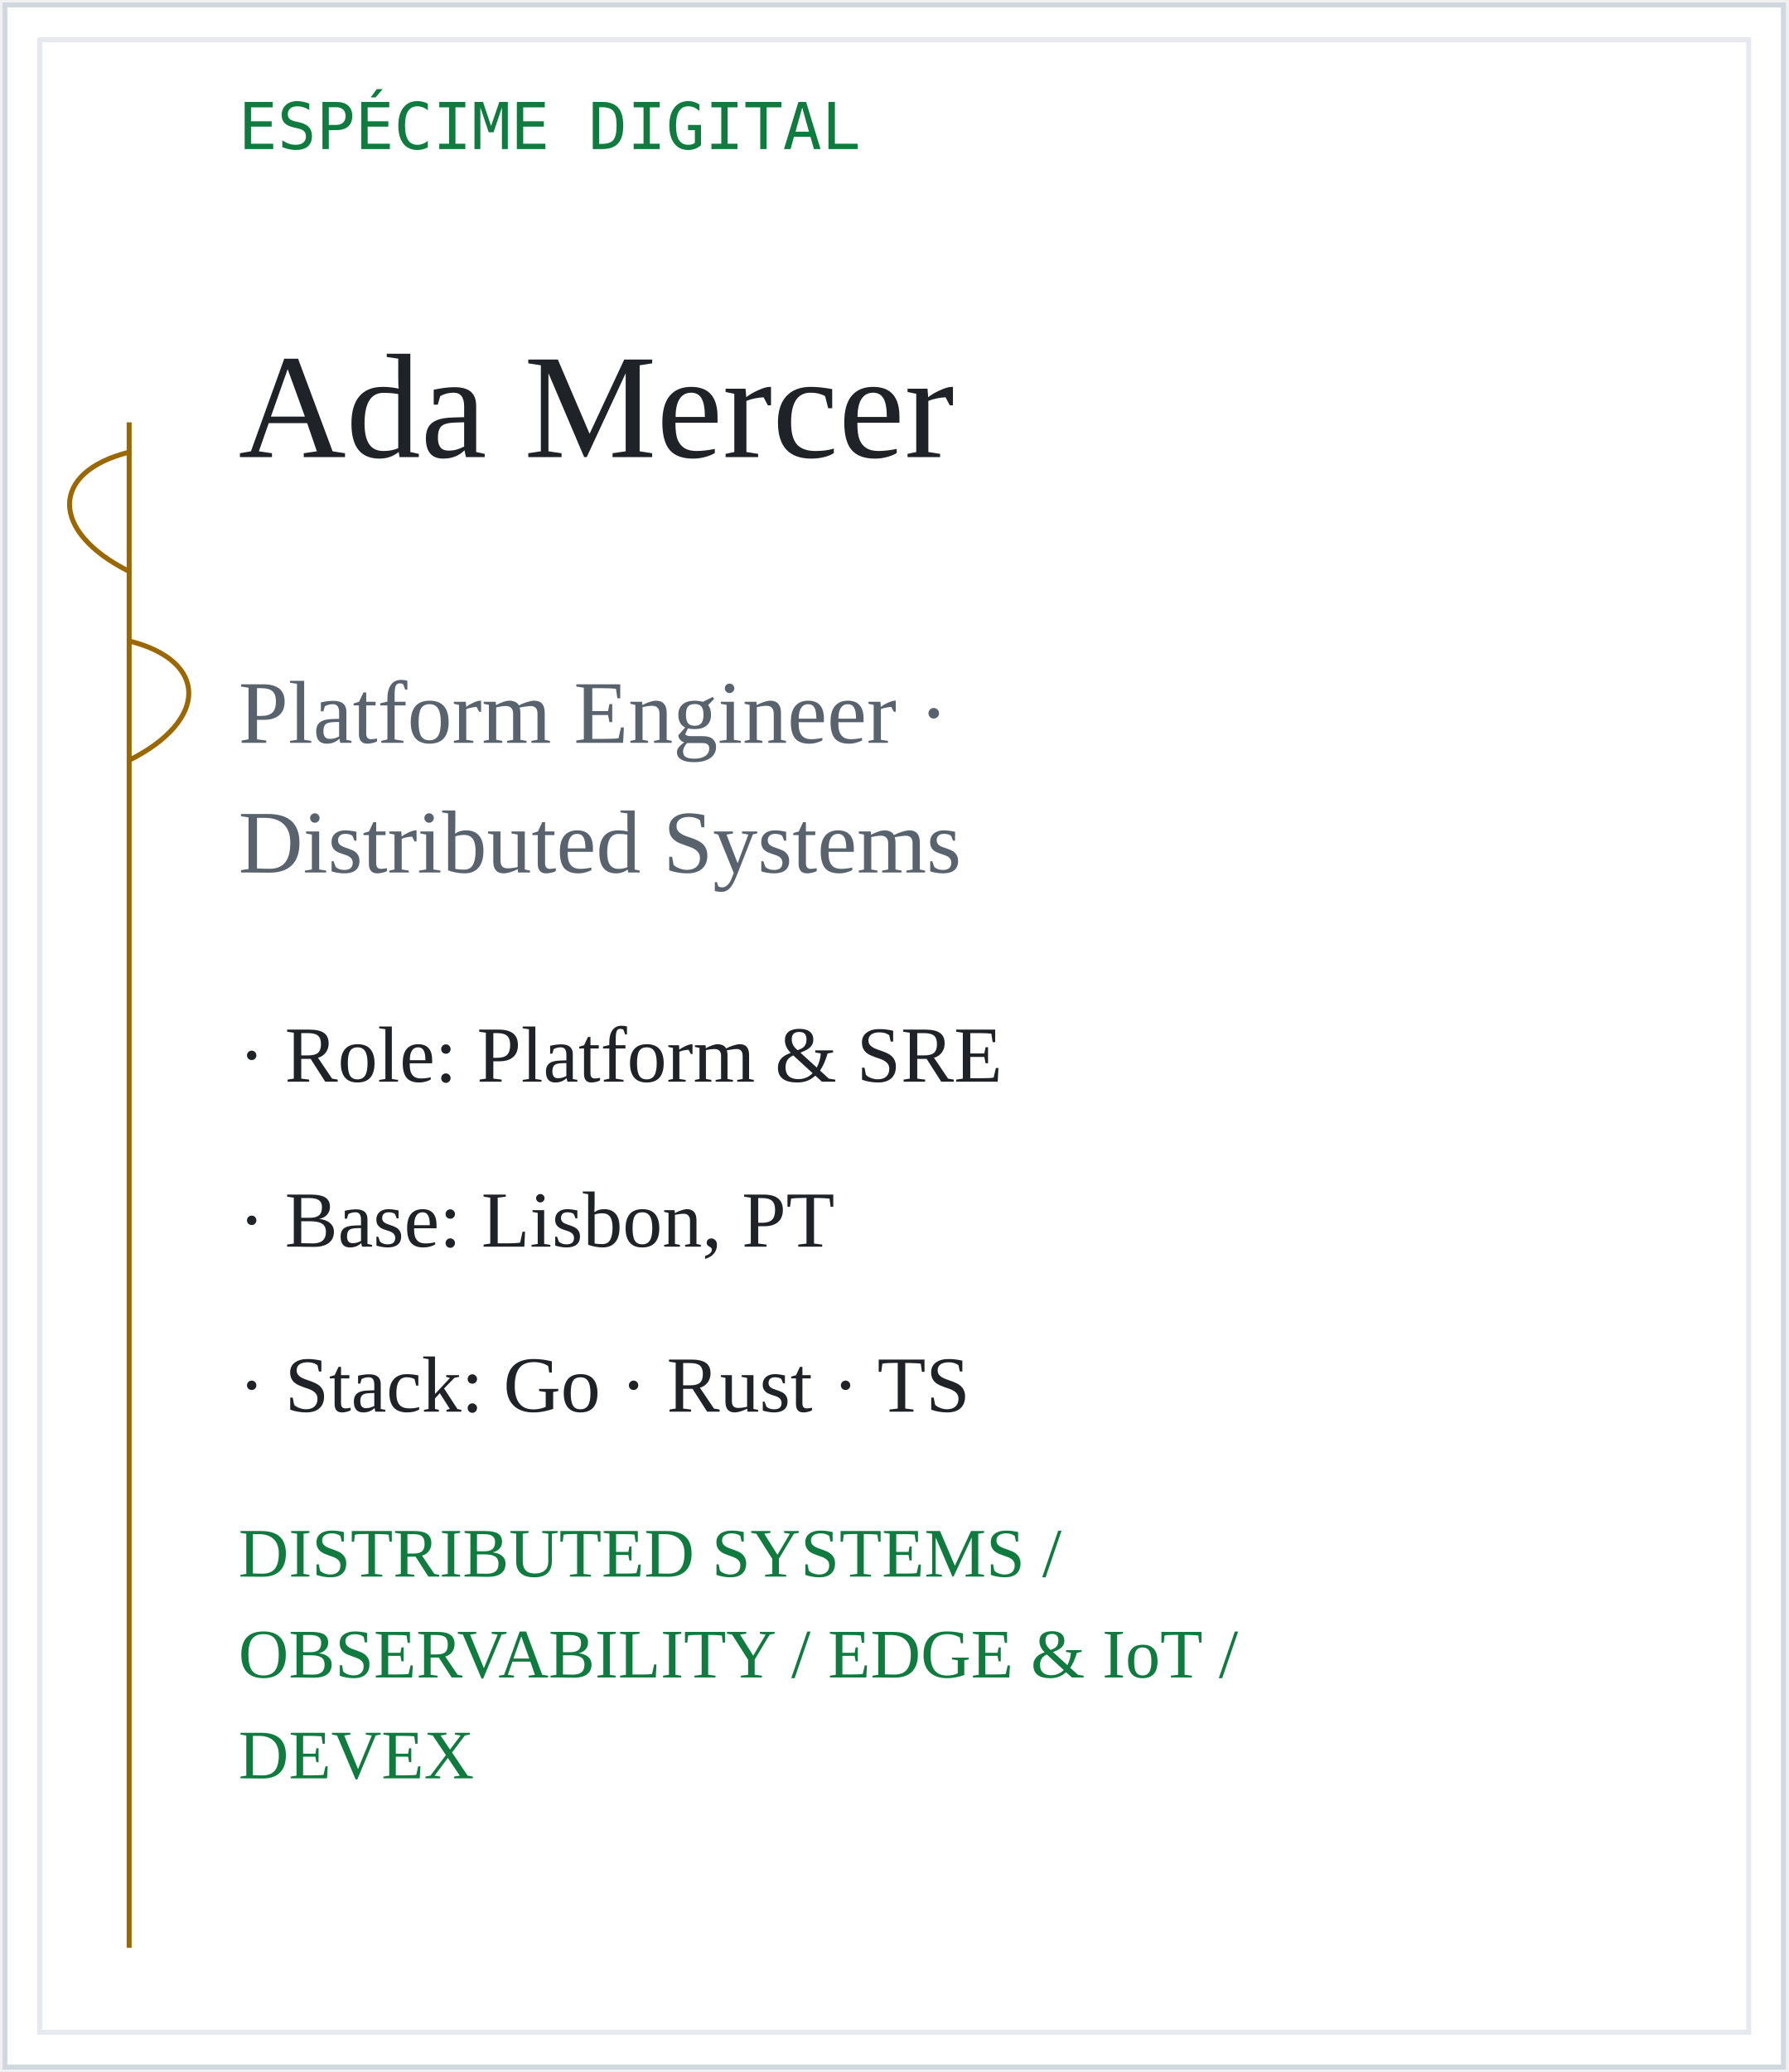
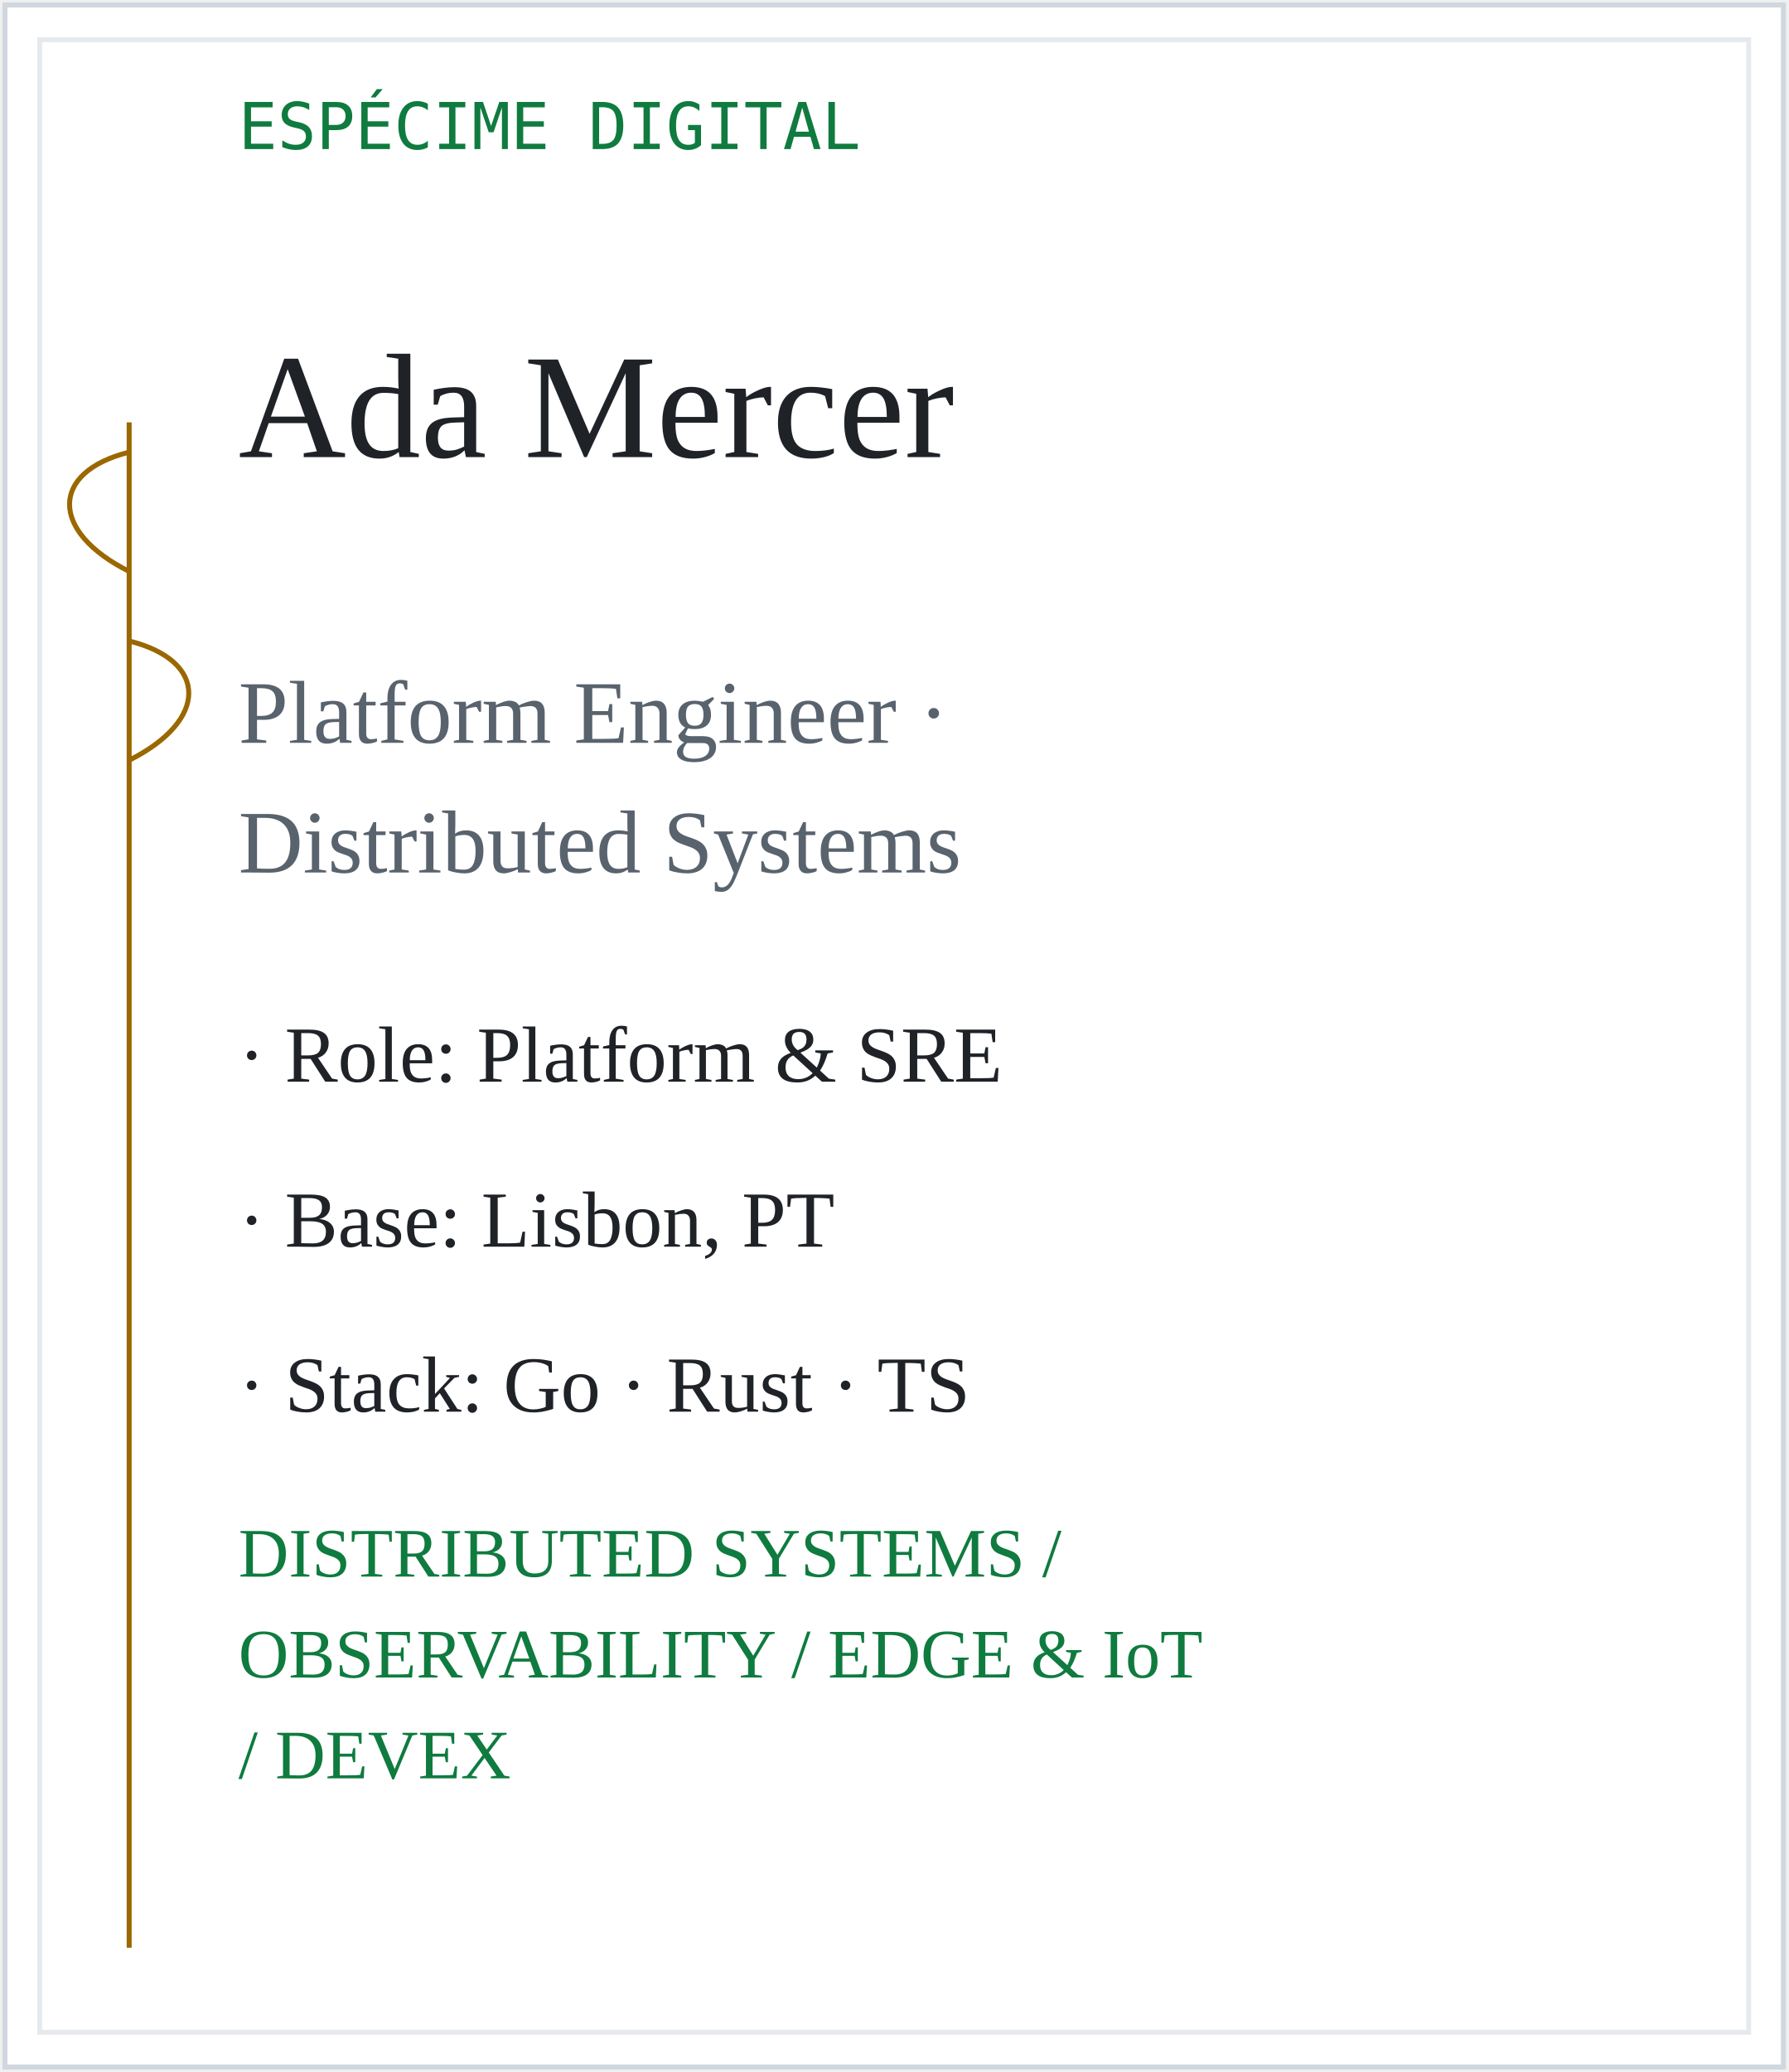
<svg xmlns="http://www.w3.org/2000/svg" width="360" height="417" viewBox="0 0 360 417" role="img" aria-labelledby="title desc">
  <style>
.mono{font-family:ui-monospace, SFMono-Regular, 'JetBrains Mono', 'Cascadia Code', Menlo, Consolas, monospace}
.sans{font-family:-apple-system, BlinkMacSystemFont, 'Segoe UI', 'Noto Sans', Helvetica, Arial, sans-serif}
.editorial{font-family:Georgia,"Times New Roman",serif}
@media (prefers-reduced-motion: reduce){*{animation:none!important}}
*{animation:none!important}
</style>
  <rect x="1" y="1" width="358" height="415" fill="#ffffff" stroke="#d0d7de" />
  <rect x="8" y="8" width="344" height="401" fill="none" stroke="#e6eaef" />
  <path d="M26 392V85m0 30c-16-8-16-20 0-24m0 62c16-8 16-20 0-24" fill="none" stroke="#9a6700" />
  <text x="48" y="30" class="mono" font-size="13" font-weight="400" fill="#0f7b3f" text-anchor="start">ESPÉCIME DIGITAL</text>
  <text x="48" y="92" class="editorial" font-size="30" font-weight="400" fill="#1f2328" text-anchor="start">Ada Mercer</text>
  <text x="48" y="149.5" class="editorial" font-size="18" font-weight="400" fill="#59636e" text-anchor="start">Platform Engineer ·</text>
  <text x="48" y="175.6" class="editorial" font-size="18" font-weight="400" fill="#59636e" text-anchor="start">Distributed Systems</text>
  <text x="48" y="217.7" class="editorial" font-size="16" font-weight="400" fill="#1f2328" text-anchor="start">· Role: Platform &amp; SRE</text>
  <text x="48" y="250.9" class="editorial" font-size="16" font-weight="400" fill="#1f2328" text-anchor="start">· Base: Lisbon, PT</text>
  <text x="48" y="284.1" class="editorial" font-size="16" font-weight="400" fill="#1f2328" text-anchor="start">· Stack: Go · Rust · TS</text>
  <text x="48" y="317.3" class="editorial" font-size="14" font-weight="400" fill="#0f7b3f" text-anchor="start">DISTRIBUTED SYSTEMS /</text>
-   <text x="48" y="337.6" class="editorial" font-size="14" font-weight="400" fill="#0f7b3f" text-anchor="start">OBSERVABILITY / EDGE &amp; IoT /</text>
-   <text x="48" y="357.9" class="editorial" font-size="14" font-weight="400" fill="#0f7b3f" text-anchor="start">DEVEX</text>
+   <text x="48" y="337.6" class="editorial" font-size="14" font-weight="400" fill="#0f7b3f" text-anchor="start">OBSERVABILITY / EDGE &amp; IoT</text>
+   <text x="48" y="357.9" class="editorial" font-size="14" font-weight="400" fill="#0f7b3f" text-anchor="start">/ DEVEX</text>
</svg>
